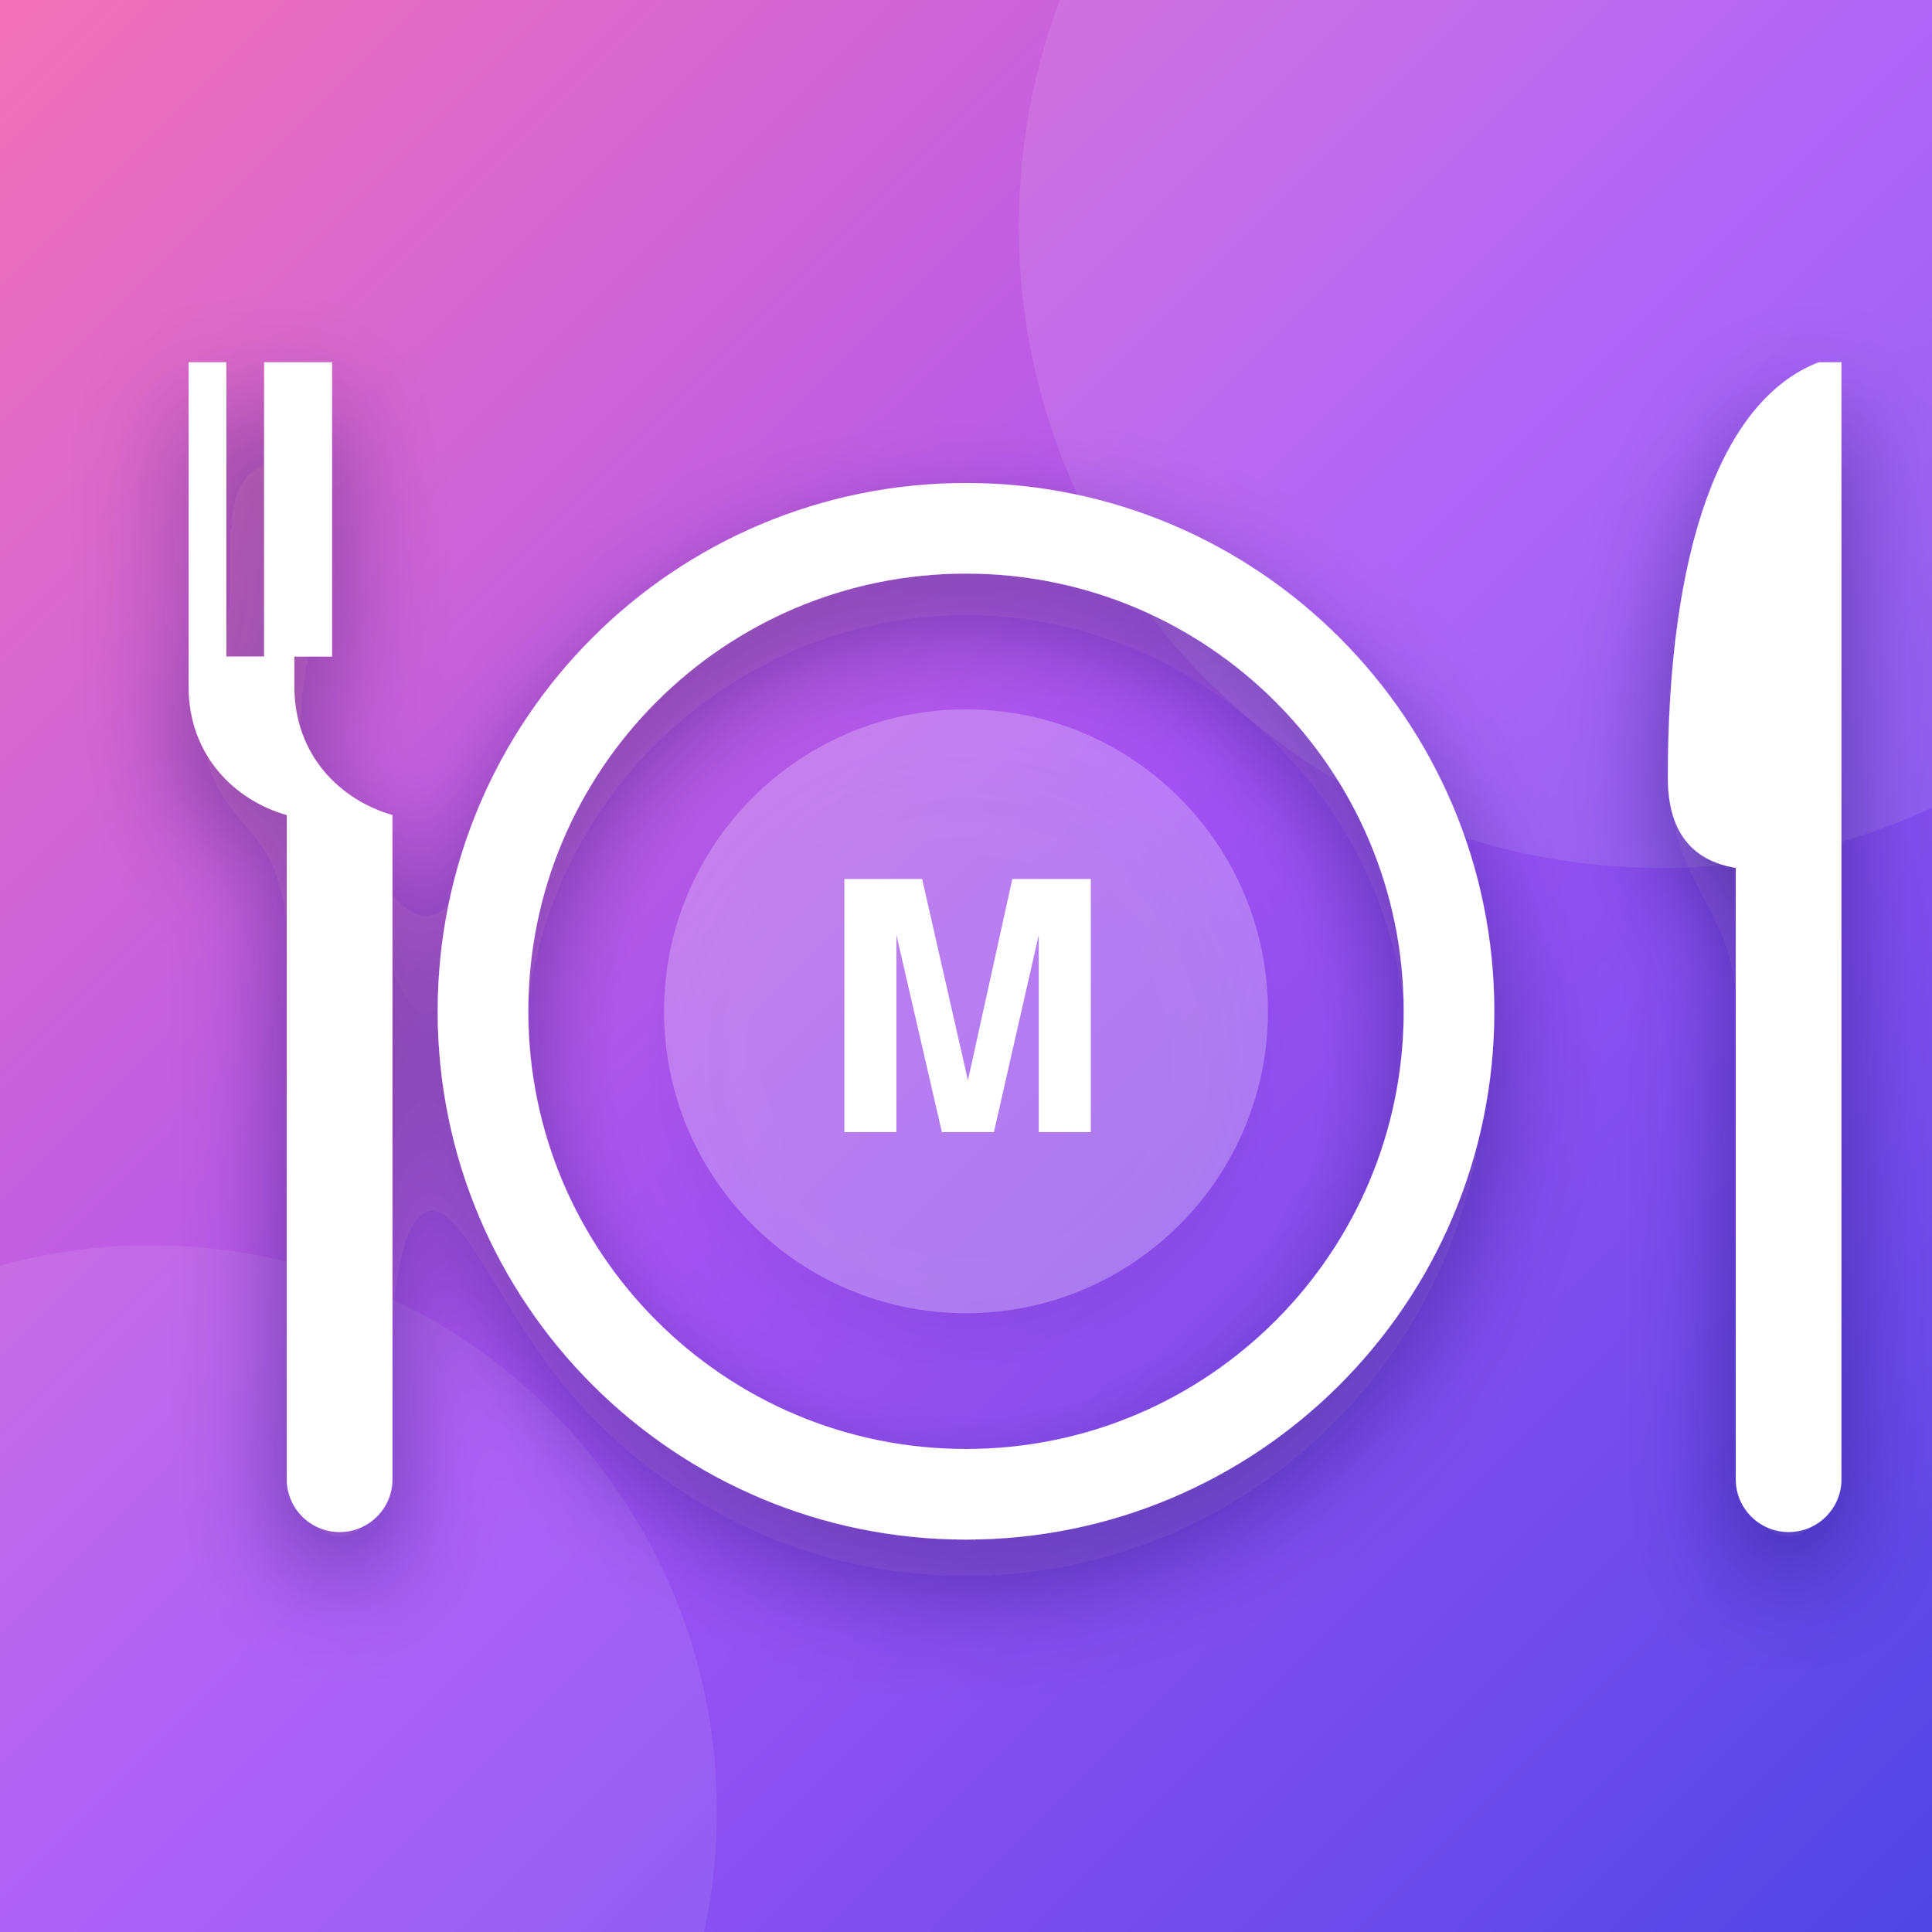
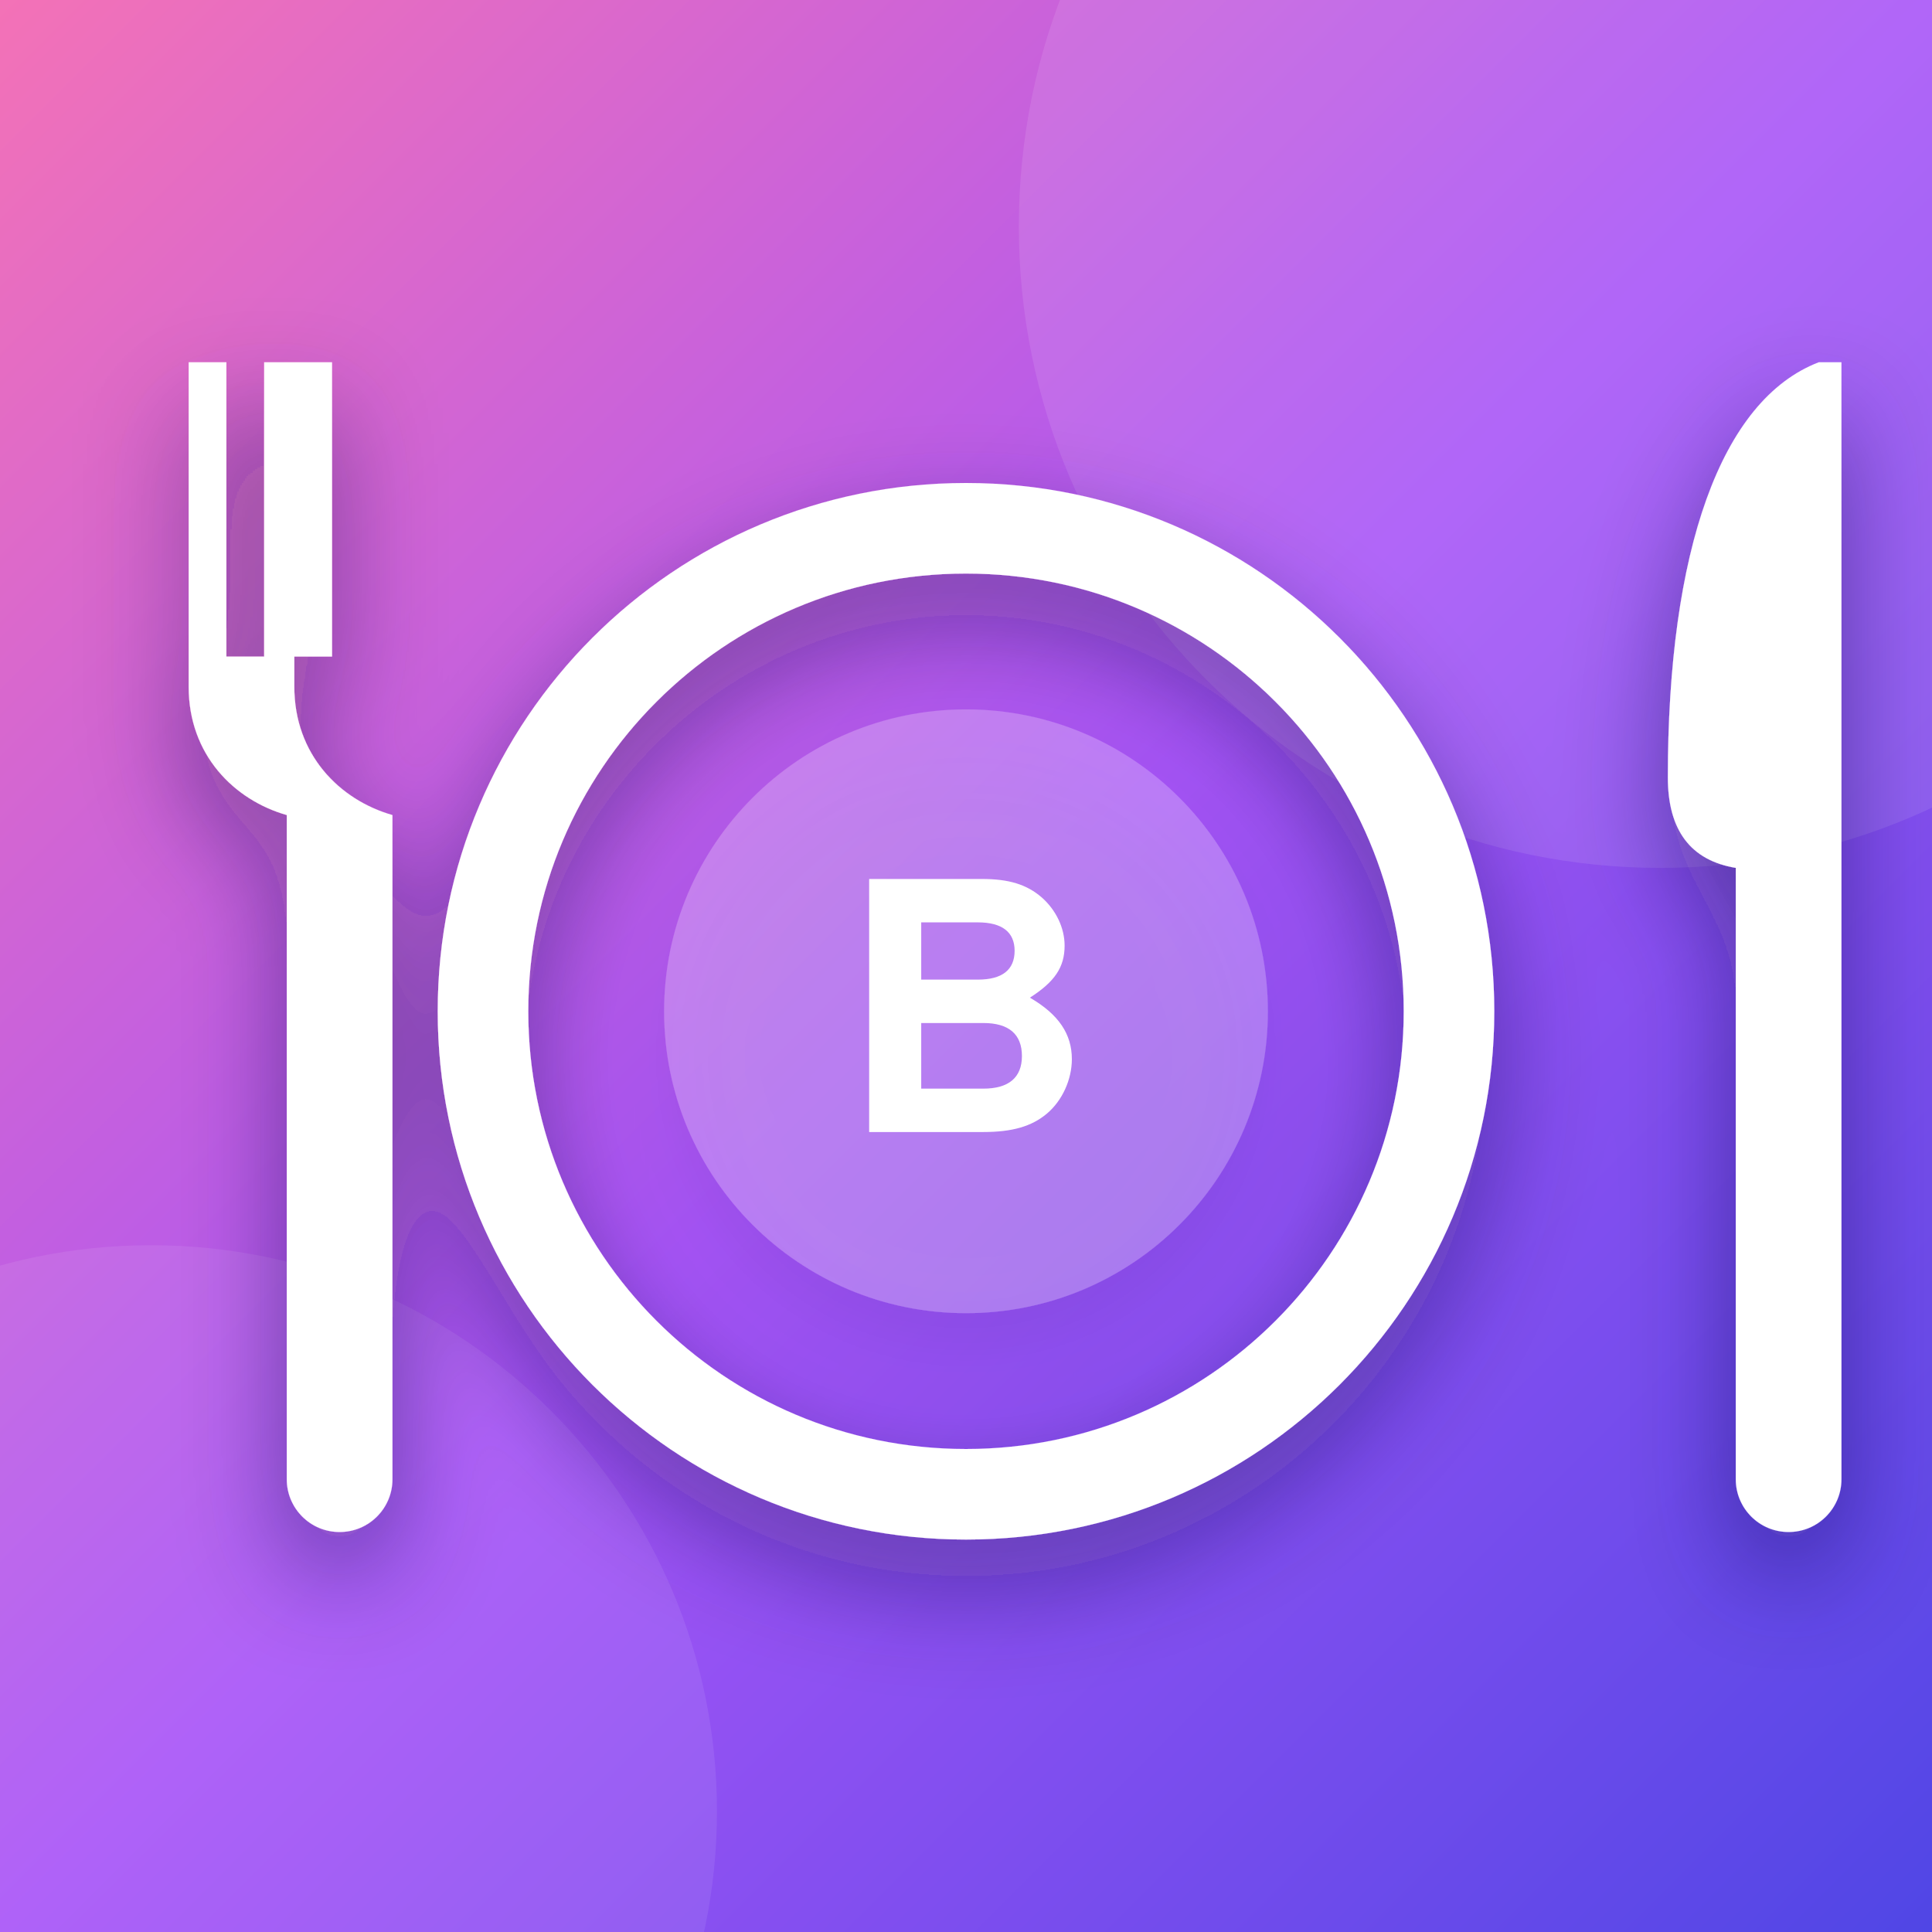
<svg xmlns="http://www.w3.org/2000/svg" viewBox="0 0 512 512">
  <defs>
    <linearGradient id="bg" x1="0" y1="0" x2="1" y2="1">
      <stop offset="0" stop-color="#f472b6" />
      <stop offset=".5" stop-color="#a855f7" />
      <stop offset="1" stop-color="#4f46e5" />
    </linearGradient>
    <filter id="sh" x="-20%" y="-20%" width="140%" height="140%">
      <feDropShadow dx="0" dy="12" stdDeviation="14" flood-color="#1e1b4b" flood-opacity=".45" />
    </filter>
  </defs>
  <rect width="512" height="512" fill="url(#bg)" />
  <circle cx="440" cy="60" r="170" fill="#fff" opacity=".10" />
  <circle cx="40" cy="480" r="150" fill="#fff" opacity=".08" />
  <g filter="url(#sh)" fill="#fff">
    <circle cx="256" cy="268" r="128" fill="none" stroke="#fff" stroke-width="24" />
    <circle cx="256" cy="268" r="80" fill="#fff" fill-opacity=".22" />
    <path d="M150 96v86c0 18 12 30 26 34v176a14 14 0 0 1-28 0V216c-14-4-26-16-26-34V96h10v78h10V96h8v78h10V96z" transform="translate(-72 0)" />
    <path d="M424 96c-26 10-40 50-40 110 0 14 6 22 18 24v162a14 14 0 0 0 28 0V96z" transform="translate(58 0)" />
  </g>
-   <text x="256" y="300" text-anchor="middle" font-family="ui-rounded, 'SF Pro Rounded', Helvetica, Arial, sans-serif" font-weight="900" font-size="92" fill="#fff">M</text>
+   <text x="256" y="300" text-anchor="middle" font-family="ui-rounded, 'SF Pro Rounded', Helvetica, Arial, sans-serif" font-weight="900" font-size="92" fill="#fff">B</text>
</svg>
